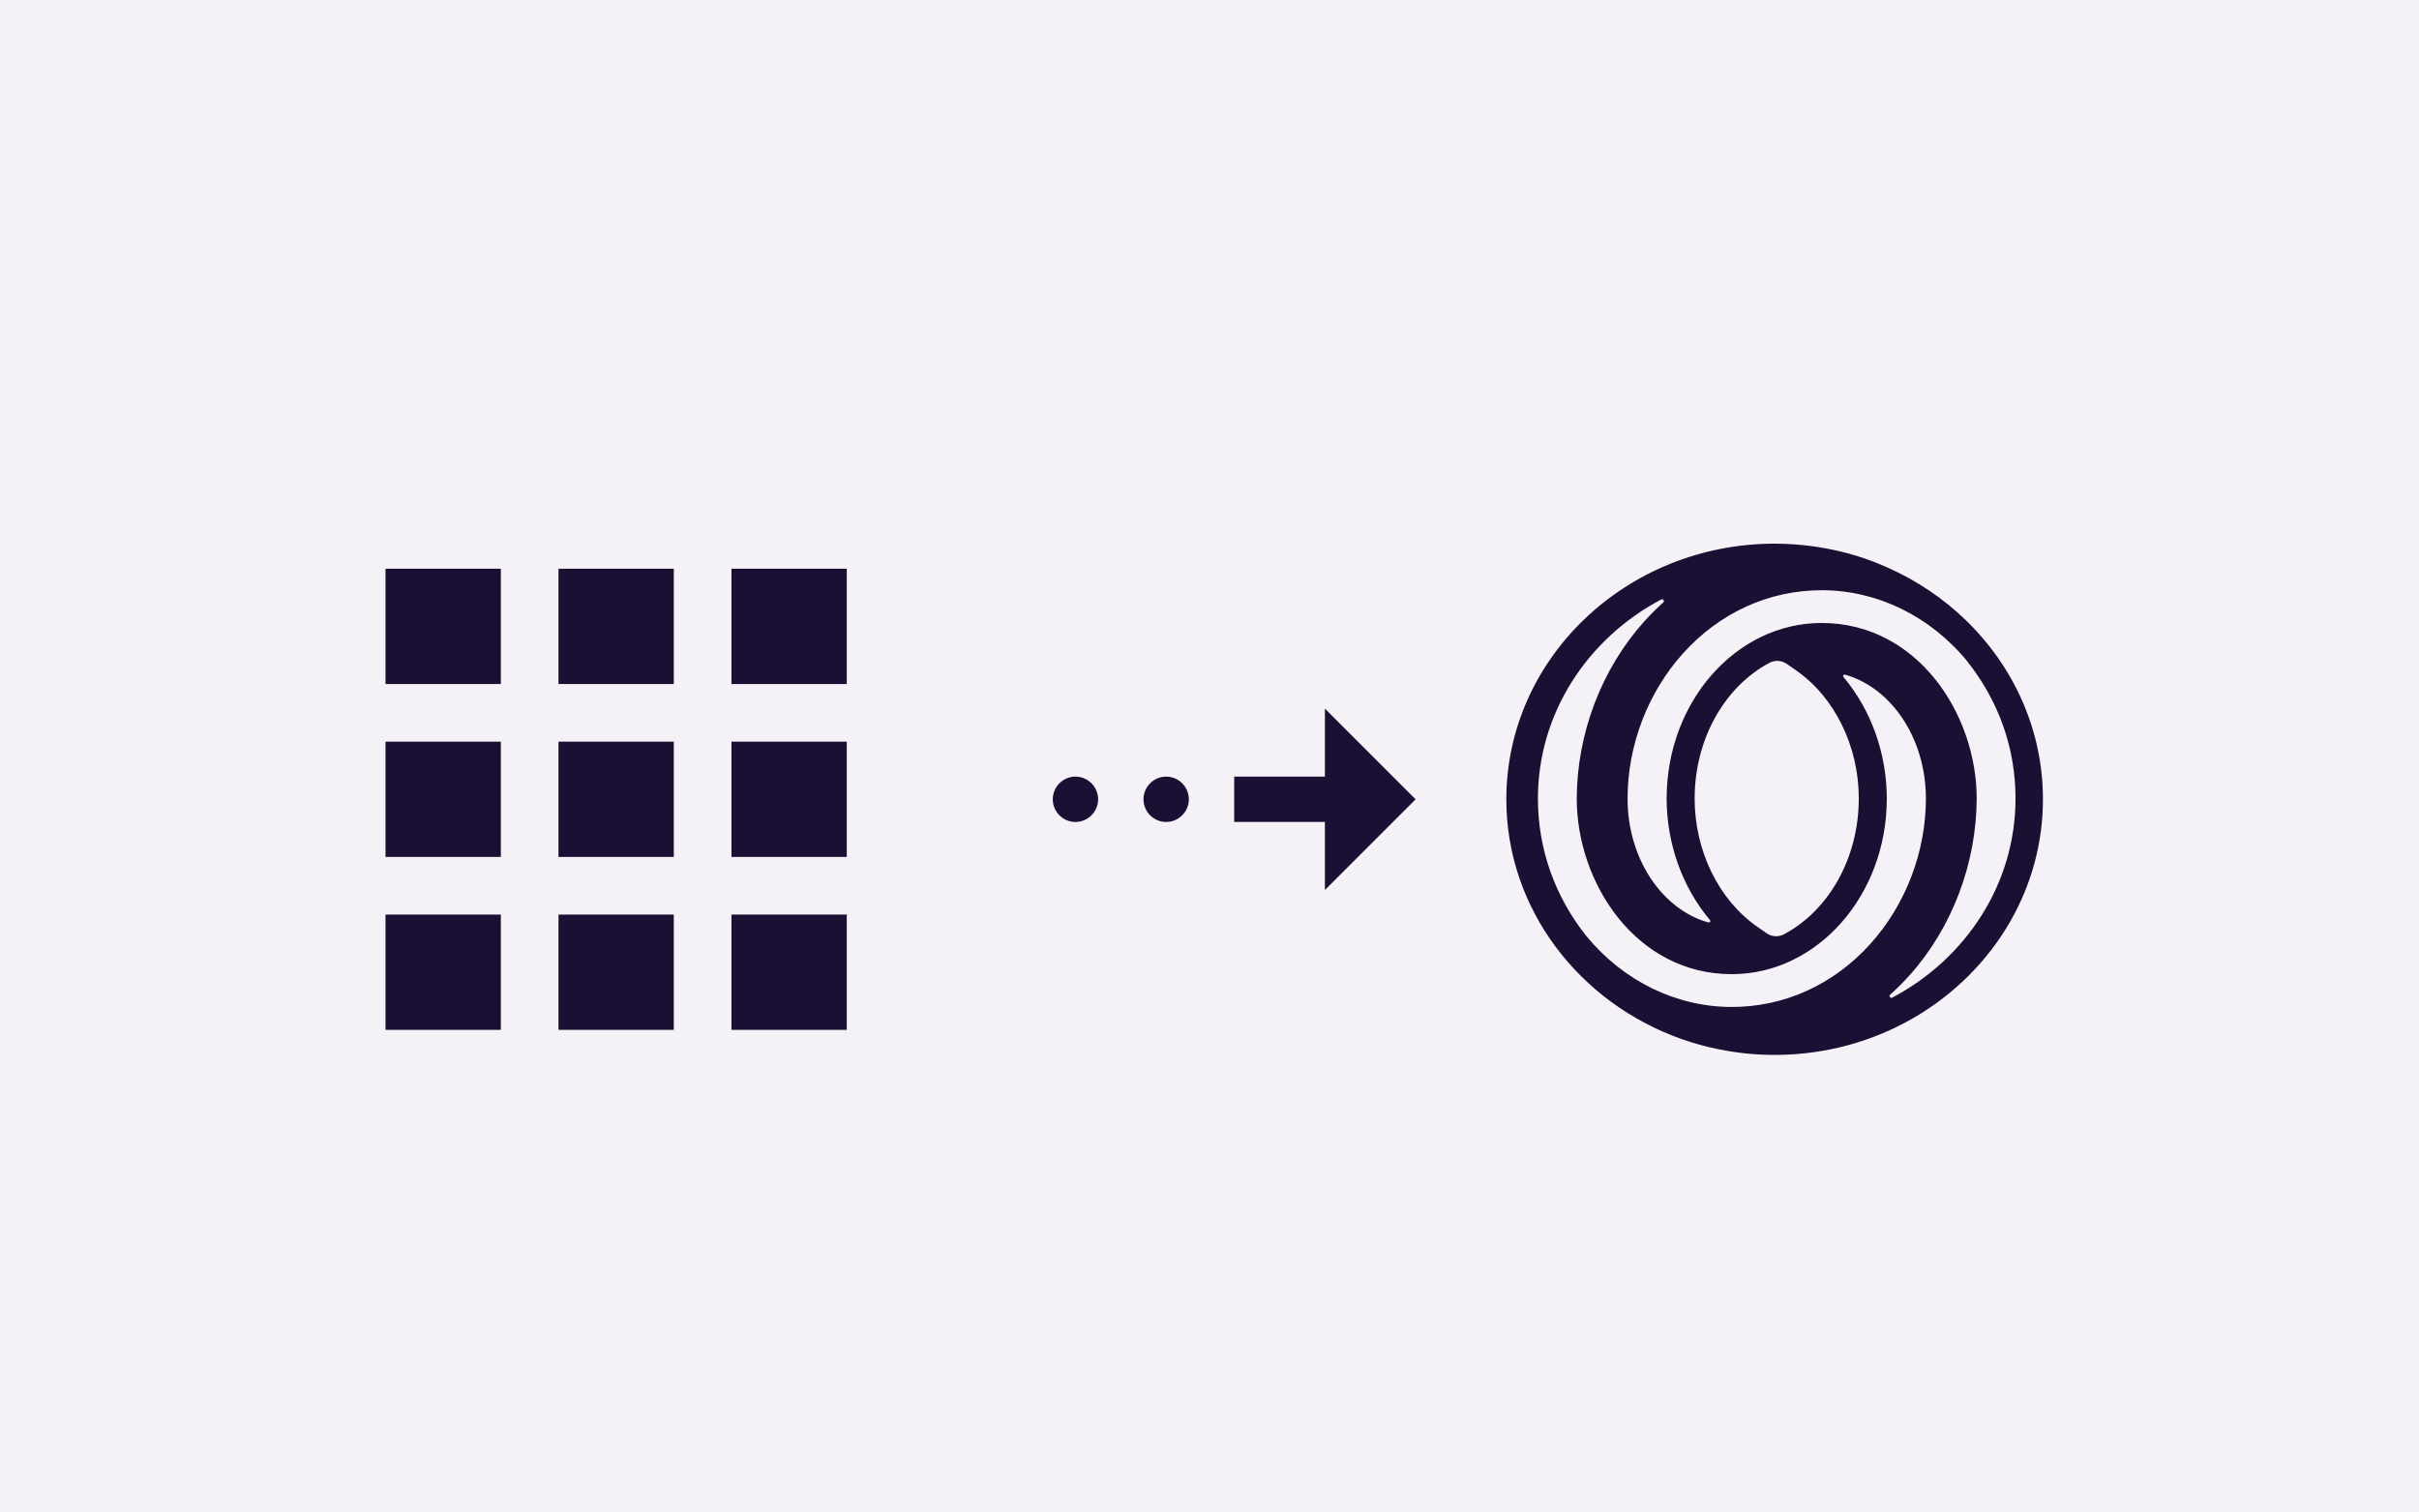
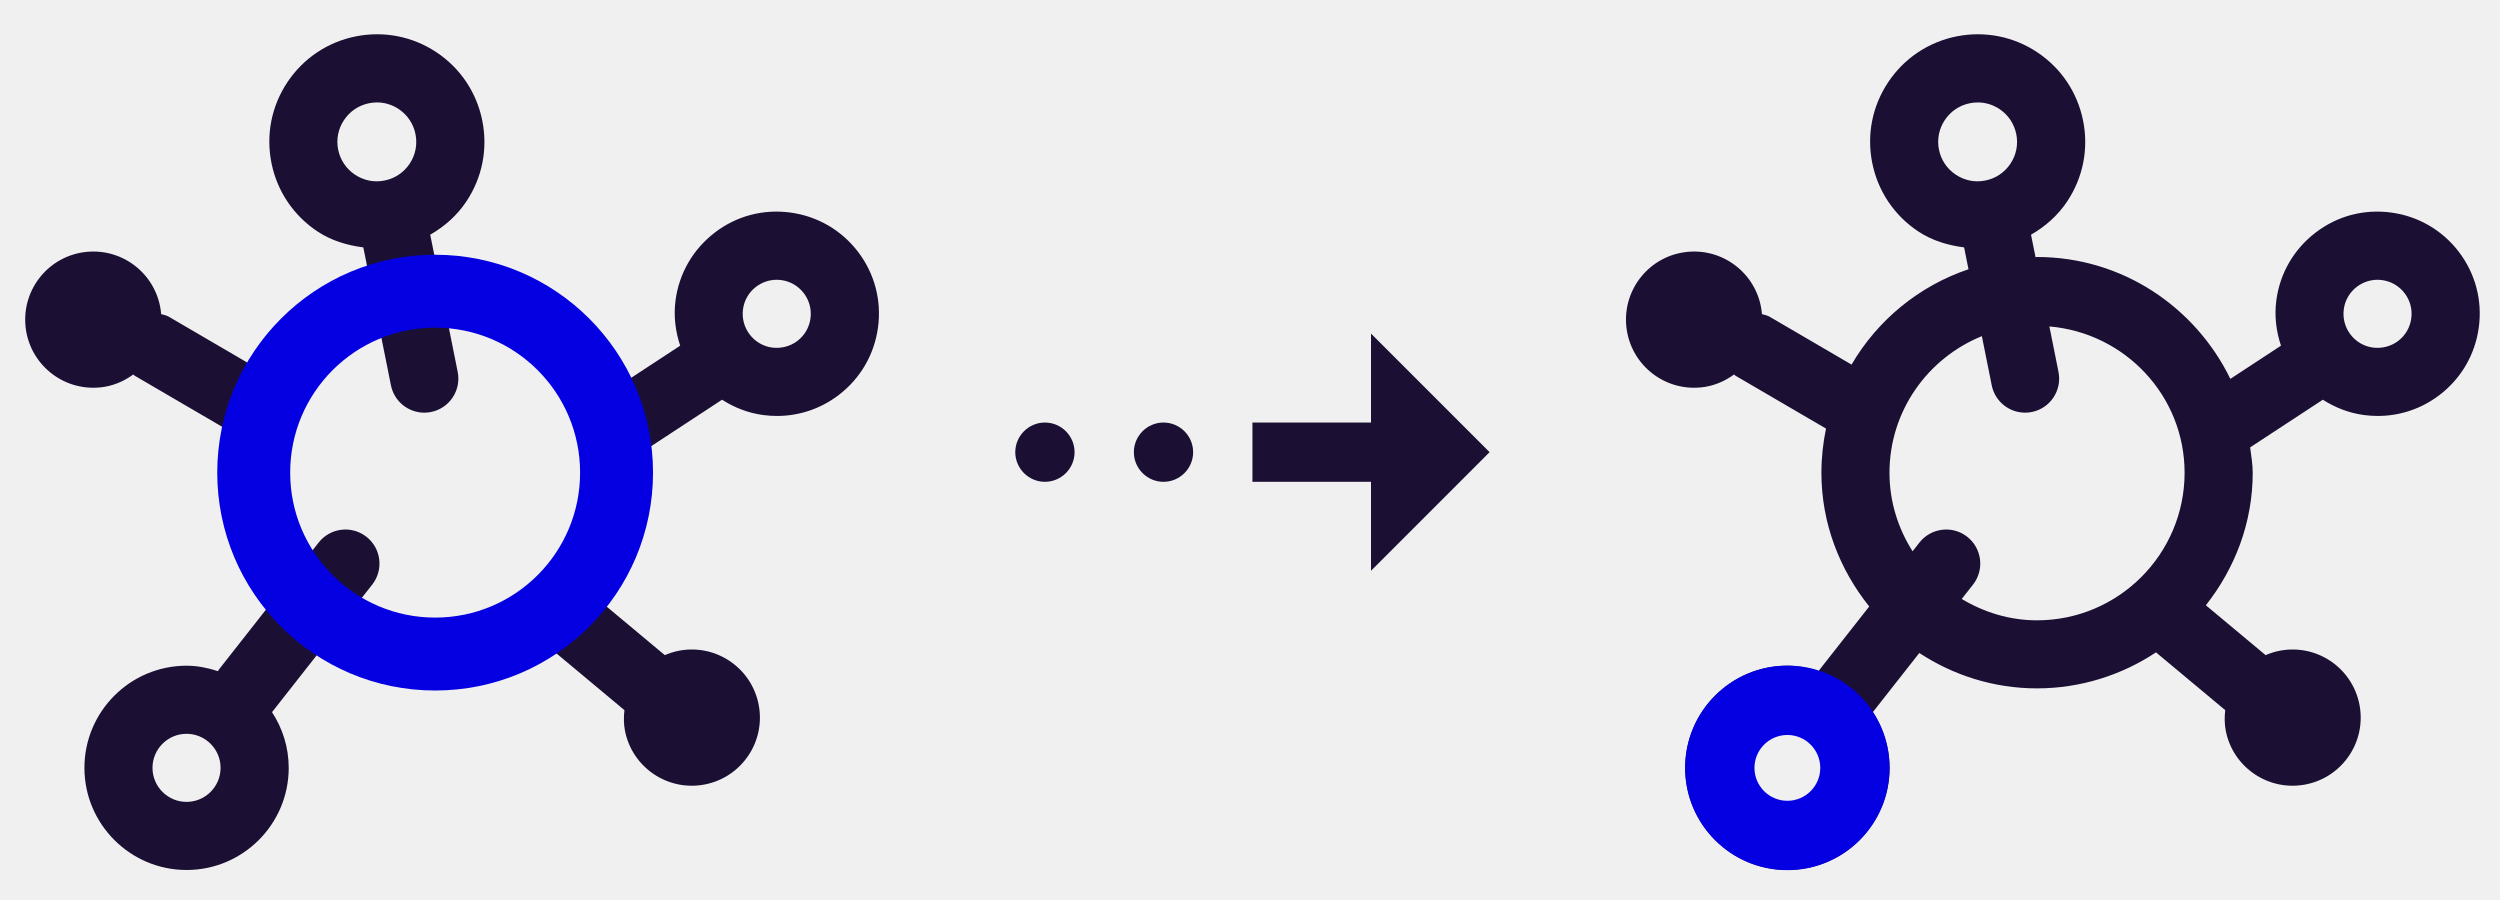
- <svg xmlns="http://www.w3.org/2000/svg" width="320" height="200" viewBox="0 0 320 200" fill="none">
-   <rect width="100%" height="100%" fill="#F4F2F7" />
-   <path d="M51 90.507H66.254V75.253H51V90.507ZM73.88 136.267H89.134V121.013H73.88V136.267ZM51 136.267H66.254V121.013H51V136.267ZM51 113.387H66.254V98.133H51V113.387ZM73.88 113.387H89.134V98.133H73.88V113.387ZM96.76 75.253V90.507H112.014V75.253H96.76ZM73.88 90.507H89.134V75.253H73.88V90.507ZM96.76 113.387H112.014V98.133H96.76V113.387ZM96.76 136.267H112.014V121.013H96.76V136.267Z" fill="#1B0F33" />
-   <path d="M175.267 93.76L187.267 105.76L175.267 117.76V108.76H163.267V102.76H175.267V93.76ZM154.267 102.76C152.617 102.76 151.267 104.11 151.267 105.76C151.267 107.41 152.617 108.76 154.267 108.76C155.917 108.76 157.267 107.41 157.267 105.76C157.267 104.11 155.917 102.76 154.267 102.76ZM142.267 102.76C140.617 102.76 139.267 104.11 139.267 105.76C139.267 107.41 140.617 108.76 142.267 108.76C143.917 108.76 145.267 107.41 145.267 105.76C145.267 104.11 143.917 102.76 142.267 102.76Z" fill="#1B0F33" />
-   <path d="M260.091 82.101C257.11 79.202 253.586 76.823 249.681 75.091C249.521 75.014 249.36 74.942 249.196 74.877C248.429 74.552 247.655 74.238 246.86 73.963C244.637 73.194 242.309 72.632 239.905 72.295C238.223 72.062 236.506 71.936 234.76 71.936C215.188 71.936 199.267 87.108 199.267 105.76C199.267 120.289 208.931 132.708 222.455 137.485C224.045 138.047 225.69 138.502 227.38 138.842C229.764 139.324 232.228 139.584 234.76 139.584C248.24 139.584 259.991 132.383 265.995 121.808C268.708 117.031 270.253 111.566 270.253 105.76C270.253 96.558 266.372 88.205 260.091 82.101ZM209.854 123.858C205.66 118.588 203.445 112.296 203.445 105.668C203.445 94.351 210.027 84.476 219.735 79.332C219.991 79.195 220.244 79.52 220.032 79.711C219.145 80.507 218.294 81.359 217.479 82.262C211.853 88.534 208.61 97.063 208.582 105.668C208.582 116.84 216.424 128.898 229.093 128.898C240.399 128.898 249.597 118.477 249.597 105.668C249.597 99.648 247.478 93.87 243.866 89.582C243.738 89.429 243.89 89.215 244.087 89.272C250.199 90.993 254.77 97.694 254.77 105.668C254.77 112.713 252.089 119.723 247.414 124.906C242.566 130.279 236.06 133.239 229.097 133.239C221.761 133.239 214.742 129.813 209.854 123.854V123.858ZM260.228 87.498C264.418 92.757 266.629 99.036 266.625 105.661C266.625 116.977 260.043 126.856 250.335 131.996C250.079 132.134 249.826 131.809 250.038 131.618C250.925 130.822 251.776 129.969 252.591 129.067C258.217 122.798 261.46 114.27 261.488 105.661C261.488 94.489 253.646 82.43 240.977 82.43C229.671 82.43 220.473 92.852 220.473 105.661C220.473 111.68 222.592 117.459 226.208 121.747C226.336 121.9 226.184 122.114 225.987 122.056C219.875 120.335 215.304 113.639 215.304 105.664C215.304 98.623 217.985 91.613 222.66 86.431C227.508 81.057 234.014 78.097 240.985 78.097C248.313 78.097 255.332 81.52 260.236 87.494H260.228V87.498ZM245.889 105.668C245.889 113.646 241.823 120.534 235.992 123.624C235.27 124.007 234.379 123.961 233.713 123.494L232.464 122.626C227.352 119.069 224.177 112.568 224.177 105.661C224.177 97.683 228.243 90.795 234.074 87.704C234.796 87.322 235.687 87.368 236.353 87.834L237.601 88.703C242.714 92.259 245.893 98.757 245.893 105.668H245.889Z" fill="#1B0F33" />
+ <svg xmlns="http://www.w3.org/2000/svg" width="253" height="91" viewBox="0 0 253 91" fill="none">
+   <path d="M10.088 39.213C11.37 39.092 12.52 38.606 13.488 37.897C13.539 37.931 13.568 37.984 13.621 38.016L22.794 43.373C22.492 44.816 22.326 46.309 22.326 47.842C22.326 52.979 24.184 57.643 27.165 61.376L22.143 67.768C22.105 67.815 22.099 67.874 22.065 67.923C21.055 67.594 19.999 67.369 18.881 67.369C13.182 67.369 8.544 72.005 8.544 77.706C8.544 83.407 13.182 88.043 18.881 88.043C24.58 88.043 29.218 83.407 29.218 77.706C29.218 75.622 28.587 73.685 27.521 72.059C27.534 72.045 27.552 72.04 27.564 72.025L32.233 66.082C35.666 68.332 39.75 69.664 44.151 69.664C48.552 69.664 52.732 68.312 56.186 66.019L63.192 71.865C63.116 72.549 63.109 73.251 63.249 73.962C63.989 77.695 67.614 80.123 71.349 79.384C75.082 78.644 77.511 75.019 76.771 71.284C76.031 67.55 72.406 65.122 68.671 65.862C68.181 65.959 67.719 66.11 67.278 66.299L61.233 61.254C64.156 57.541 65.975 52.92 65.975 47.837C65.975 46.96 65.816 46.125 65.715 45.274L73.072 40.451C74.298 41.236 75.693 41.794 77.228 42.001C77.7 42.064 78.166 42.095 78.632 42.095C80.884 42.095 83.06 41.364 84.878 39.976C87.076 38.3 88.485 35.87 88.854 33.136C89.227 30.402 88.509 27.684 86.835 25.488C85.161 23.292 82.729 21.881 79.996 21.51C77.219 21.136 74.535 21.857 72.347 23.531C70.149 25.207 68.734 27.637 68.367 30.373C68.151 31.981 68.354 33.539 68.835 34.983L63.712 38.342C60.168 31.072 52.77 26.008 44.151 26.008C44.097 26.008 44.049 26.024 43.995 26.024L43.539 23.751C44.983 22.925 46.25 21.809 47.199 20.383C48.81 17.964 49.379 15.066 48.81 12.217C48.239 9.365 46.597 6.908 44.18 5.296C41.757 3.681 38.854 3.116 36.005 3.681C33.155 4.253 30.696 5.9 29.085 8.318C27.471 10.739 26.9 13.639 27.471 16.49C28.041 19.339 29.692 21.798 32.109 23.409C33.528 24.352 35.128 24.826 36.768 25.036L37.211 27.247C32.187 28.948 28.014 32.387 25.377 36.896L17.096 32.06C16.843 31.91 16.57 31.864 16.302 31.786C16.3 31.756 16.305 31.727 16.302 31.698C15.944 27.909 12.581 25.128 8.792 25.486C5.003 25.844 2.222 29.207 2.58 32.996C2.939 36.785 6.301 39.566 10.09 39.208L10.088 39.213ZM76.515 29.021C77.126 28.559 77.853 28.314 78.602 28.314C78.754 28.314 78.911 28.325 79.068 28.345C79.978 28.469 80.79 28.939 81.347 29.671C81.903 30.402 82.146 31.309 82.02 32.22C81.899 33.136 81.427 33.944 80.697 34.502C79.96 35.059 79.055 35.284 78.148 35.177C76.263 34.924 74.94 33.183 75.191 31.3C75.311 30.388 75.783 29.578 76.513 29.021H76.515ZM34.222 15.143C34.012 14.098 34.222 13.034 34.815 12.148C35.407 11.259 36.309 10.656 37.355 10.445C37.619 10.391 37.884 10.366 38.148 10.366C38.924 10.366 39.687 10.595 40.352 11.038C41.235 11.628 41.837 12.528 42.047 13.57V13.574C42.258 14.62 42.047 15.685 41.455 16.571C40.866 17.456 39.965 18.061 38.92 18.268C37.884 18.484 36.811 18.27 35.923 17.676C35.034 17.086 34.433 16.186 34.222 15.142V15.143ZM18.878 81.151C16.98 81.151 15.432 79.605 15.432 77.706C15.432 75.807 16.98 74.261 18.878 74.261C20.775 74.261 22.323 75.807 22.323 77.706C22.323 79.605 20.775 81.151 18.878 81.151ZM38.564 34.015L39.563 38.993C39.891 40.631 41.331 41.762 42.936 41.762C43.161 41.762 43.39 41.74 43.618 41.695C45.485 41.321 46.691 39.506 46.32 37.64L45.397 33.037C53.038 33.683 59.081 40.037 59.081 47.844C59.081 56.077 52.381 62.777 44.148 62.777C41.354 62.777 38.766 61.958 36.526 60.615L37.668 59.162C38.843 57.667 38.584 55.499 37.084 54.324C35.594 53.149 33.423 53.408 32.248 54.905L31.553 55.791C30.093 53.485 29.215 50.773 29.215 47.846C29.215 41.589 33.092 36.238 38.562 34.02L38.564 34.015Z" fill="#1B0F33" />
+   <path fill-rule="evenodd" clip-rule="evenodd" d="M44.036 62.5C52.138 62.5 58.706 55.932 58.706 47.83C58.706 39.728 52.138 33.16 44.036 33.16C35.934 33.16 29.366 39.728 29.366 47.83C29.366 55.932 35.934 62.5 44.036 62.5ZM44.036 69.88C56.214 69.88 66.086 60.008 66.086 47.83C66.086 35.652 56.214 25.78 44.036 25.78C31.858 25.78 21.986 35.652 21.986 47.83C21.986 60.008 31.858 69.88 44.036 69.88Z" fill="#0500E1" />
+   <g clip-path="url(#clip0_13998_31414)">
+     <path d="M138.746 33.76L150.746 45.76L138.746 57.76V48.76H126.746V42.76H138.746V33.76ZM117.746 42.76C116.096 42.76 114.746 44.11 114.746 45.76C114.746 47.41 116.096 48.76 117.746 48.76C119.396 48.76 120.746 47.41 120.746 45.76C120.746 44.11 119.396 42.76 117.746 42.76ZM105.746 42.76C104.096 42.76 102.746 44.11 102.746 45.76C102.746 47.41 104.096 48.76 105.746 48.76C107.396 48.76 108.746 47.41 108.746 45.76C108.746 44.11 107.396 42.76 105.746 42.76Z" fill="#1B0F33" />
+   </g>
+   <path d="M172.088 39.213C173.37 39.092 174.52 38.606 175.488 37.897C175.539 37.931 175.568 37.984 175.622 38.016L184.794 43.373C184.492 44.816 184.326 46.309 184.326 47.842C184.326 52.979 186.184 57.643 189.165 61.376L184.143 67.768C184.105 67.815 184.1 67.874 184.065 67.923C183.056 67.594 181.999 67.369 180.881 67.369C175.182 67.369 170.544 72.005 170.544 77.706C170.544 83.407 175.182 88.043 180.881 88.043C186.58 88.043 191.219 83.407 191.219 77.706C191.219 75.622 190.587 73.685 189.521 72.059C189.534 72.045 189.552 72.04 189.564 72.025L194.234 66.082C197.666 68.332 201.75 69.664 206.151 69.664C210.552 69.664 214.732 68.312 218.186 66.019L225.192 71.865C225.116 72.549 225.109 73.251 225.249 73.962C225.989 77.695 229.614 80.123 233.349 79.384C237.083 78.644 239.511 75.019 238.771 71.284C238.031 67.55 234.406 65.122 230.671 65.862C230.181 65.959 229.719 66.11 229.278 66.299L223.233 61.254C226.157 57.541 227.975 52.92 227.975 47.837C227.975 46.96 227.816 46.125 227.715 45.274L235.072 40.451C236.298 41.236 237.693 41.794 239.228 42.001C239.7 42.064 240.166 42.095 240.632 42.095C242.884 42.095 245.06 41.364 246.878 39.976C249.076 38.3 250.485 35.87 250.854 33.136C251.227 30.402 250.509 27.684 248.835 25.488C247.161 23.292 244.729 21.881 241.997 21.51C239.219 21.136 236.535 21.857 234.347 23.531C232.149 25.207 230.734 27.637 230.367 30.373C230.151 31.981 230.354 33.539 230.835 34.983L225.712 38.342C222.168 31.072 214.77 26.008 206.151 26.008C206.097 26.008 206.049 26.024 205.995 26.024L205.539 23.751C206.983 22.925 208.25 21.809 209.199 20.383C210.81 17.964 211.379 15.066 210.81 12.217C210.239 9.365 208.598 6.908 206.18 5.296C203.757 3.681 200.854 3.116 198.005 3.681C195.155 4.253 192.696 5.9 191.085 8.318C189.471 10.739 188.9 13.639 189.471 16.49C190.041 19.339 191.692 21.798 194.109 23.409C195.528 24.352 197.128 24.826 198.768 25.036L199.211 27.247C194.187 28.948 190.014 32.387 187.377 36.896L179.096 32.06C178.844 31.91 178.57 31.864 178.302 31.786C178.3 31.756 178.305 31.727 178.302 31.698C177.944 27.909 174.581 25.128 170.792 25.486C167.003 25.844 164.222 29.207 164.58 32.996C164.939 36.785 168.301 39.566 172.09 39.208L172.088 39.213ZM238.515 29.021C239.126 28.559 239.853 28.314 240.602 28.314C240.755 28.314 240.911 28.325 241.068 28.345C241.979 28.469 242.79 28.939 243.347 29.671C243.903 30.402 244.146 31.309 244.02 32.22C243.899 33.136 243.428 33.944 242.697 34.502C241.961 35.059 241.055 35.284 240.148 35.177C238.263 34.924 236.94 33.183 237.191 31.3C237.311 30.388 237.783 29.578 238.514 29.021H238.515ZM196.223 15.143C196.012 14.098 196.223 13.034 196.815 12.148C197.407 11.259 198.309 10.656 199.355 10.445C199.619 10.391 199.884 10.366 200.148 10.366C200.924 10.366 201.687 10.595 202.352 11.038C203.235 11.628 203.837 12.528 204.047 13.57V13.574C204.258 14.62 204.047 15.685 203.455 16.571C202.866 17.456 201.965 18.061 200.921 18.268C199.884 18.484 198.811 18.27 197.924 17.676C197.034 17.086 196.433 16.186 196.223 15.142V15.143ZM180.878 81.151C178.98 81.151 177.432 79.605 177.432 77.706C177.432 75.807 178.98 74.261 180.878 74.261C182.775 74.261 184.323 75.807 184.323 77.706C184.323 79.605 182.775 81.151 180.878 81.151ZM200.564 34.015L201.563 38.993C201.891 40.631 203.331 41.762 204.936 41.762C205.161 41.762 205.39 41.74 205.619 41.695C207.485 41.321 208.691 39.506 208.32 37.64L207.397 33.037C215.038 33.683 221.081 40.037 221.081 47.844C221.081 56.077 214.381 62.777 206.148 62.777C203.354 62.777 200.766 61.958 198.527 60.615L199.668 59.162C200.843 57.667 200.584 55.499 199.085 54.324C197.594 53.149 195.423 53.408 194.248 54.905L193.553 55.791C192.093 53.485 191.215 50.773 191.215 47.846C191.215 41.589 195.092 36.238 200.562 34.02L200.564 34.015Z" fill="#1B0F33" />
+   <path fill-rule="evenodd" clip-rule="evenodd" d="M180.881 81.04C182.72 81.04 184.211 79.549 184.211 77.71C184.211 75.871 182.72 74.38 180.881 74.38C179.042 74.38 177.551 75.871 177.551 77.71C177.551 79.549 179.042 81.04 180.881 81.04ZM180.881 88.06C186.597 88.06 191.231 83.426 191.231 77.71C191.231 71.994 186.597 67.36 180.881 67.36C175.165 67.36 170.531 71.994 170.531 77.71C170.531 83.426 175.165 88.06 180.881 88.06Z" fill="#0500E1" />
+   <defs>
+     <clipPath id="clip0_13998_31414">
+       <rect width="72" height="72" fill="white" transform="translate(90.7461 9.75977)" />
+     </clipPath>
+   </defs>
</svg>
